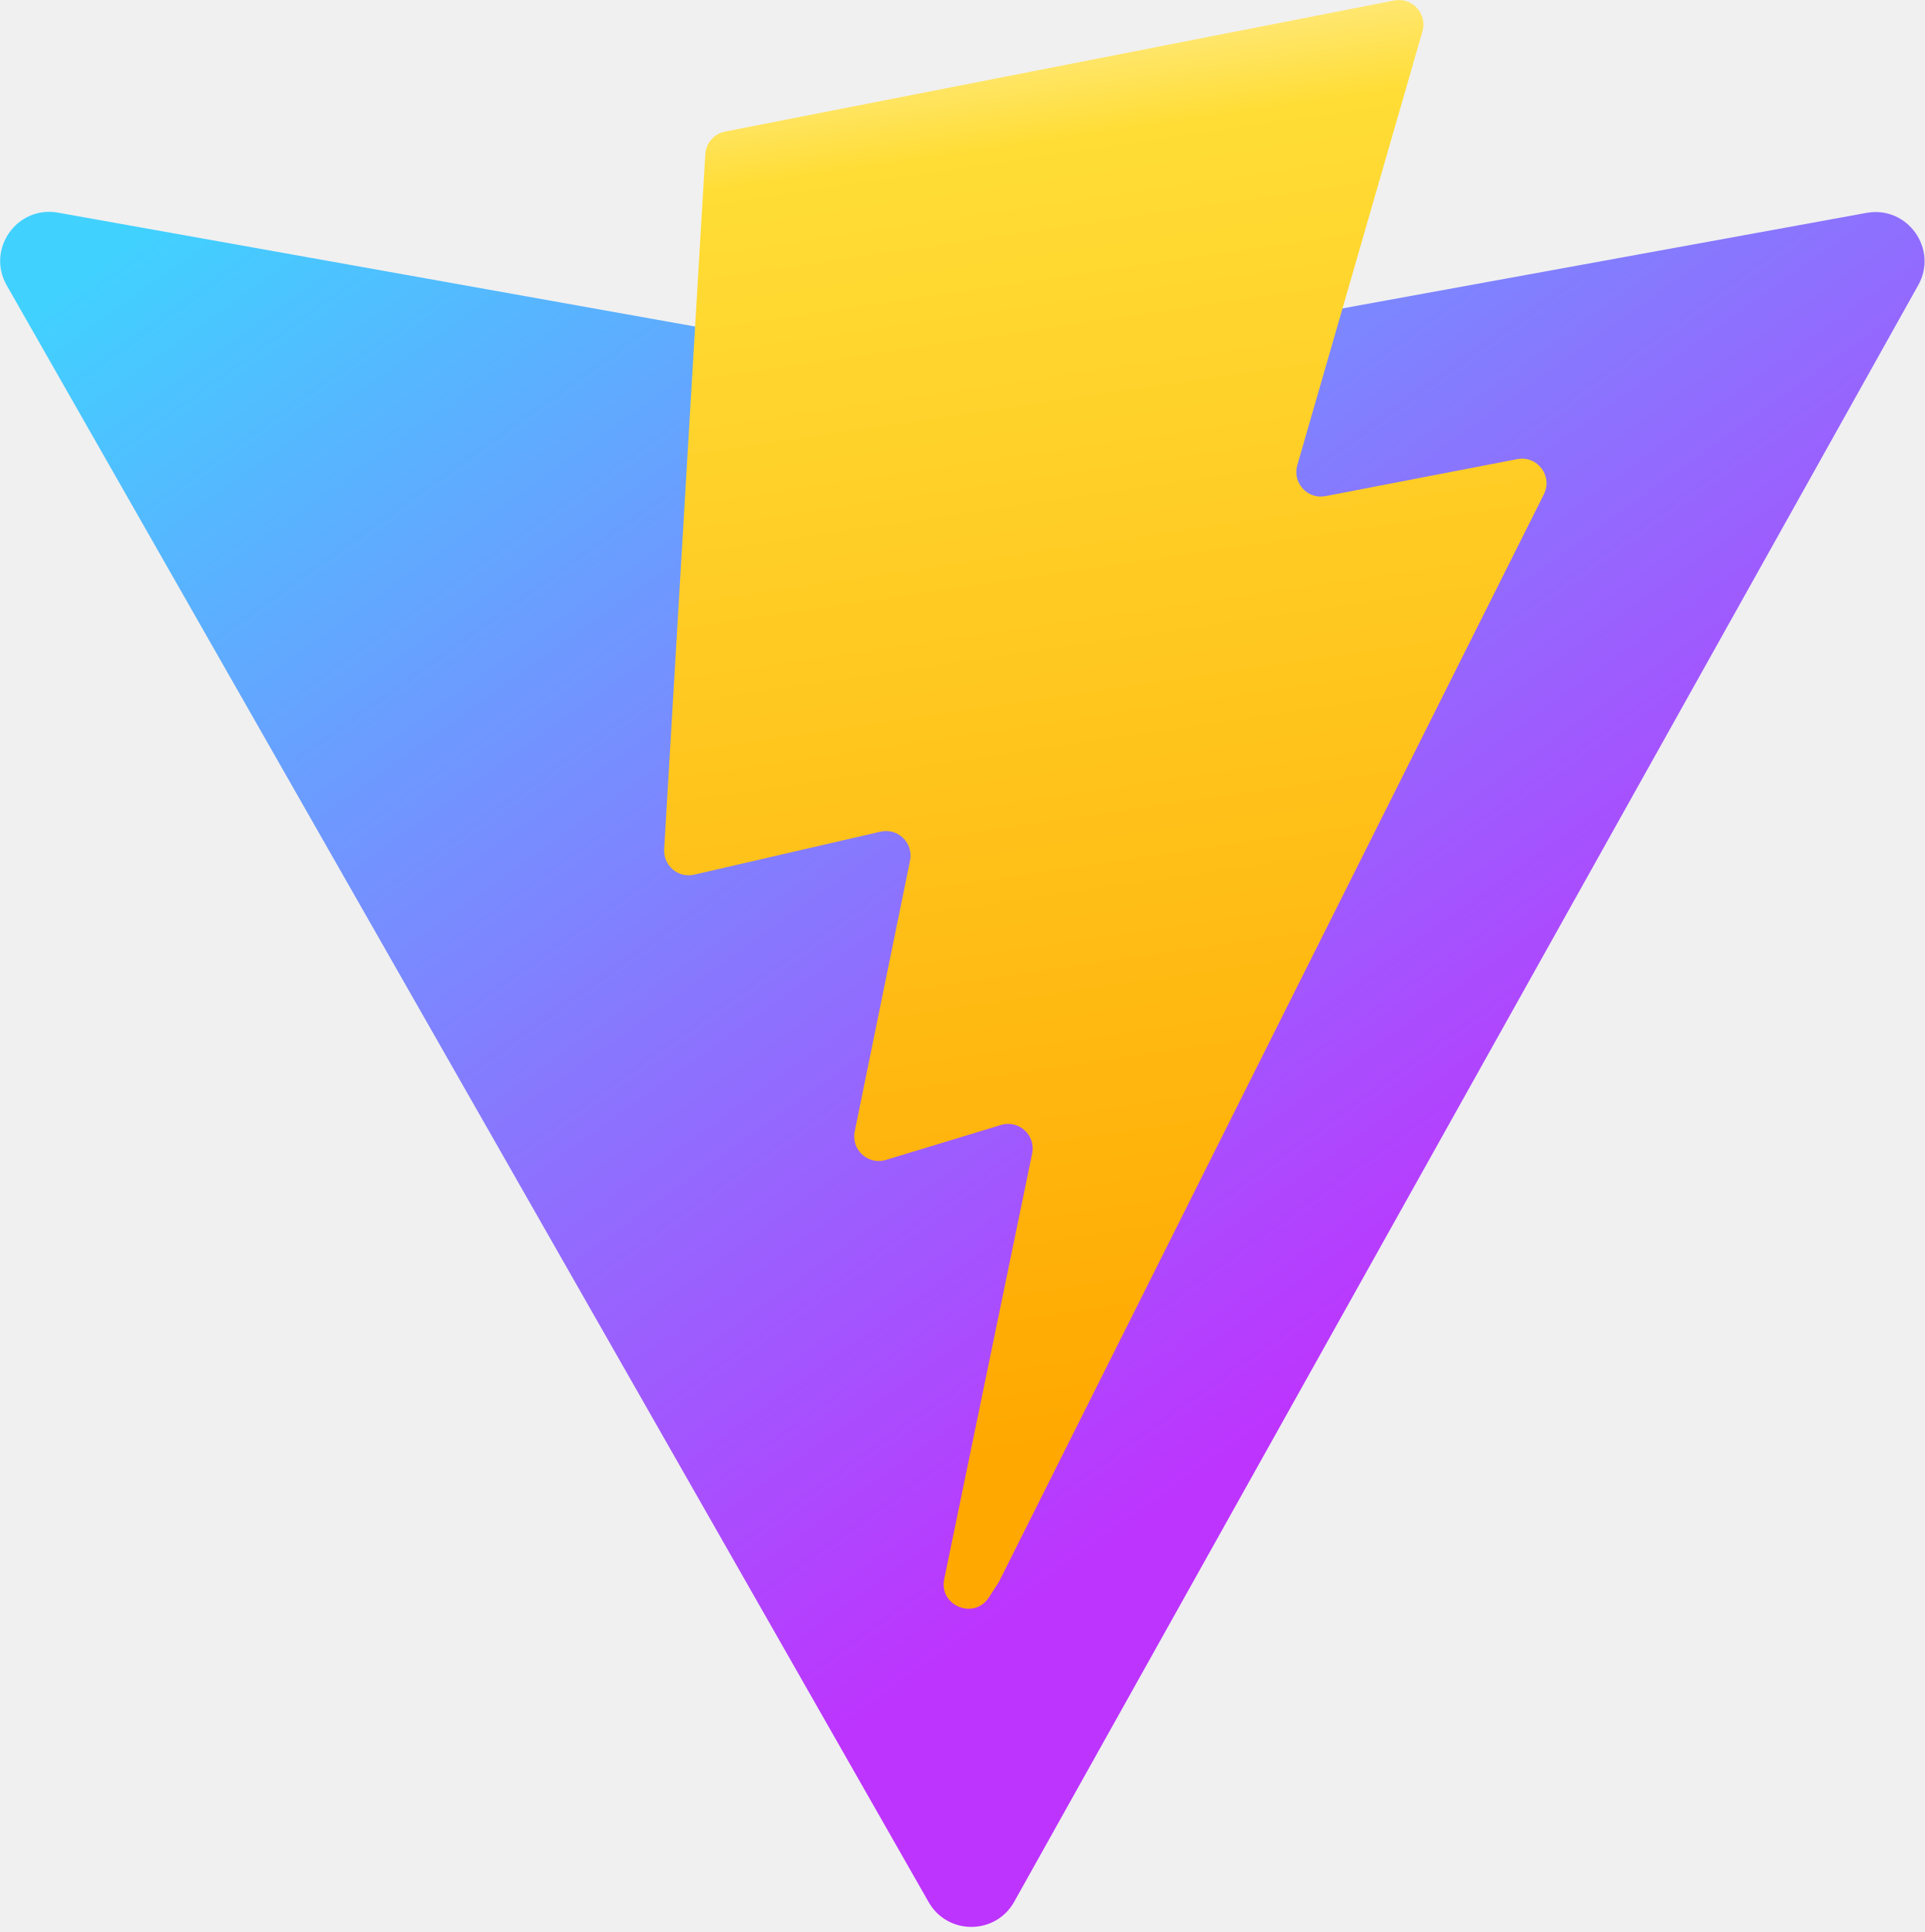
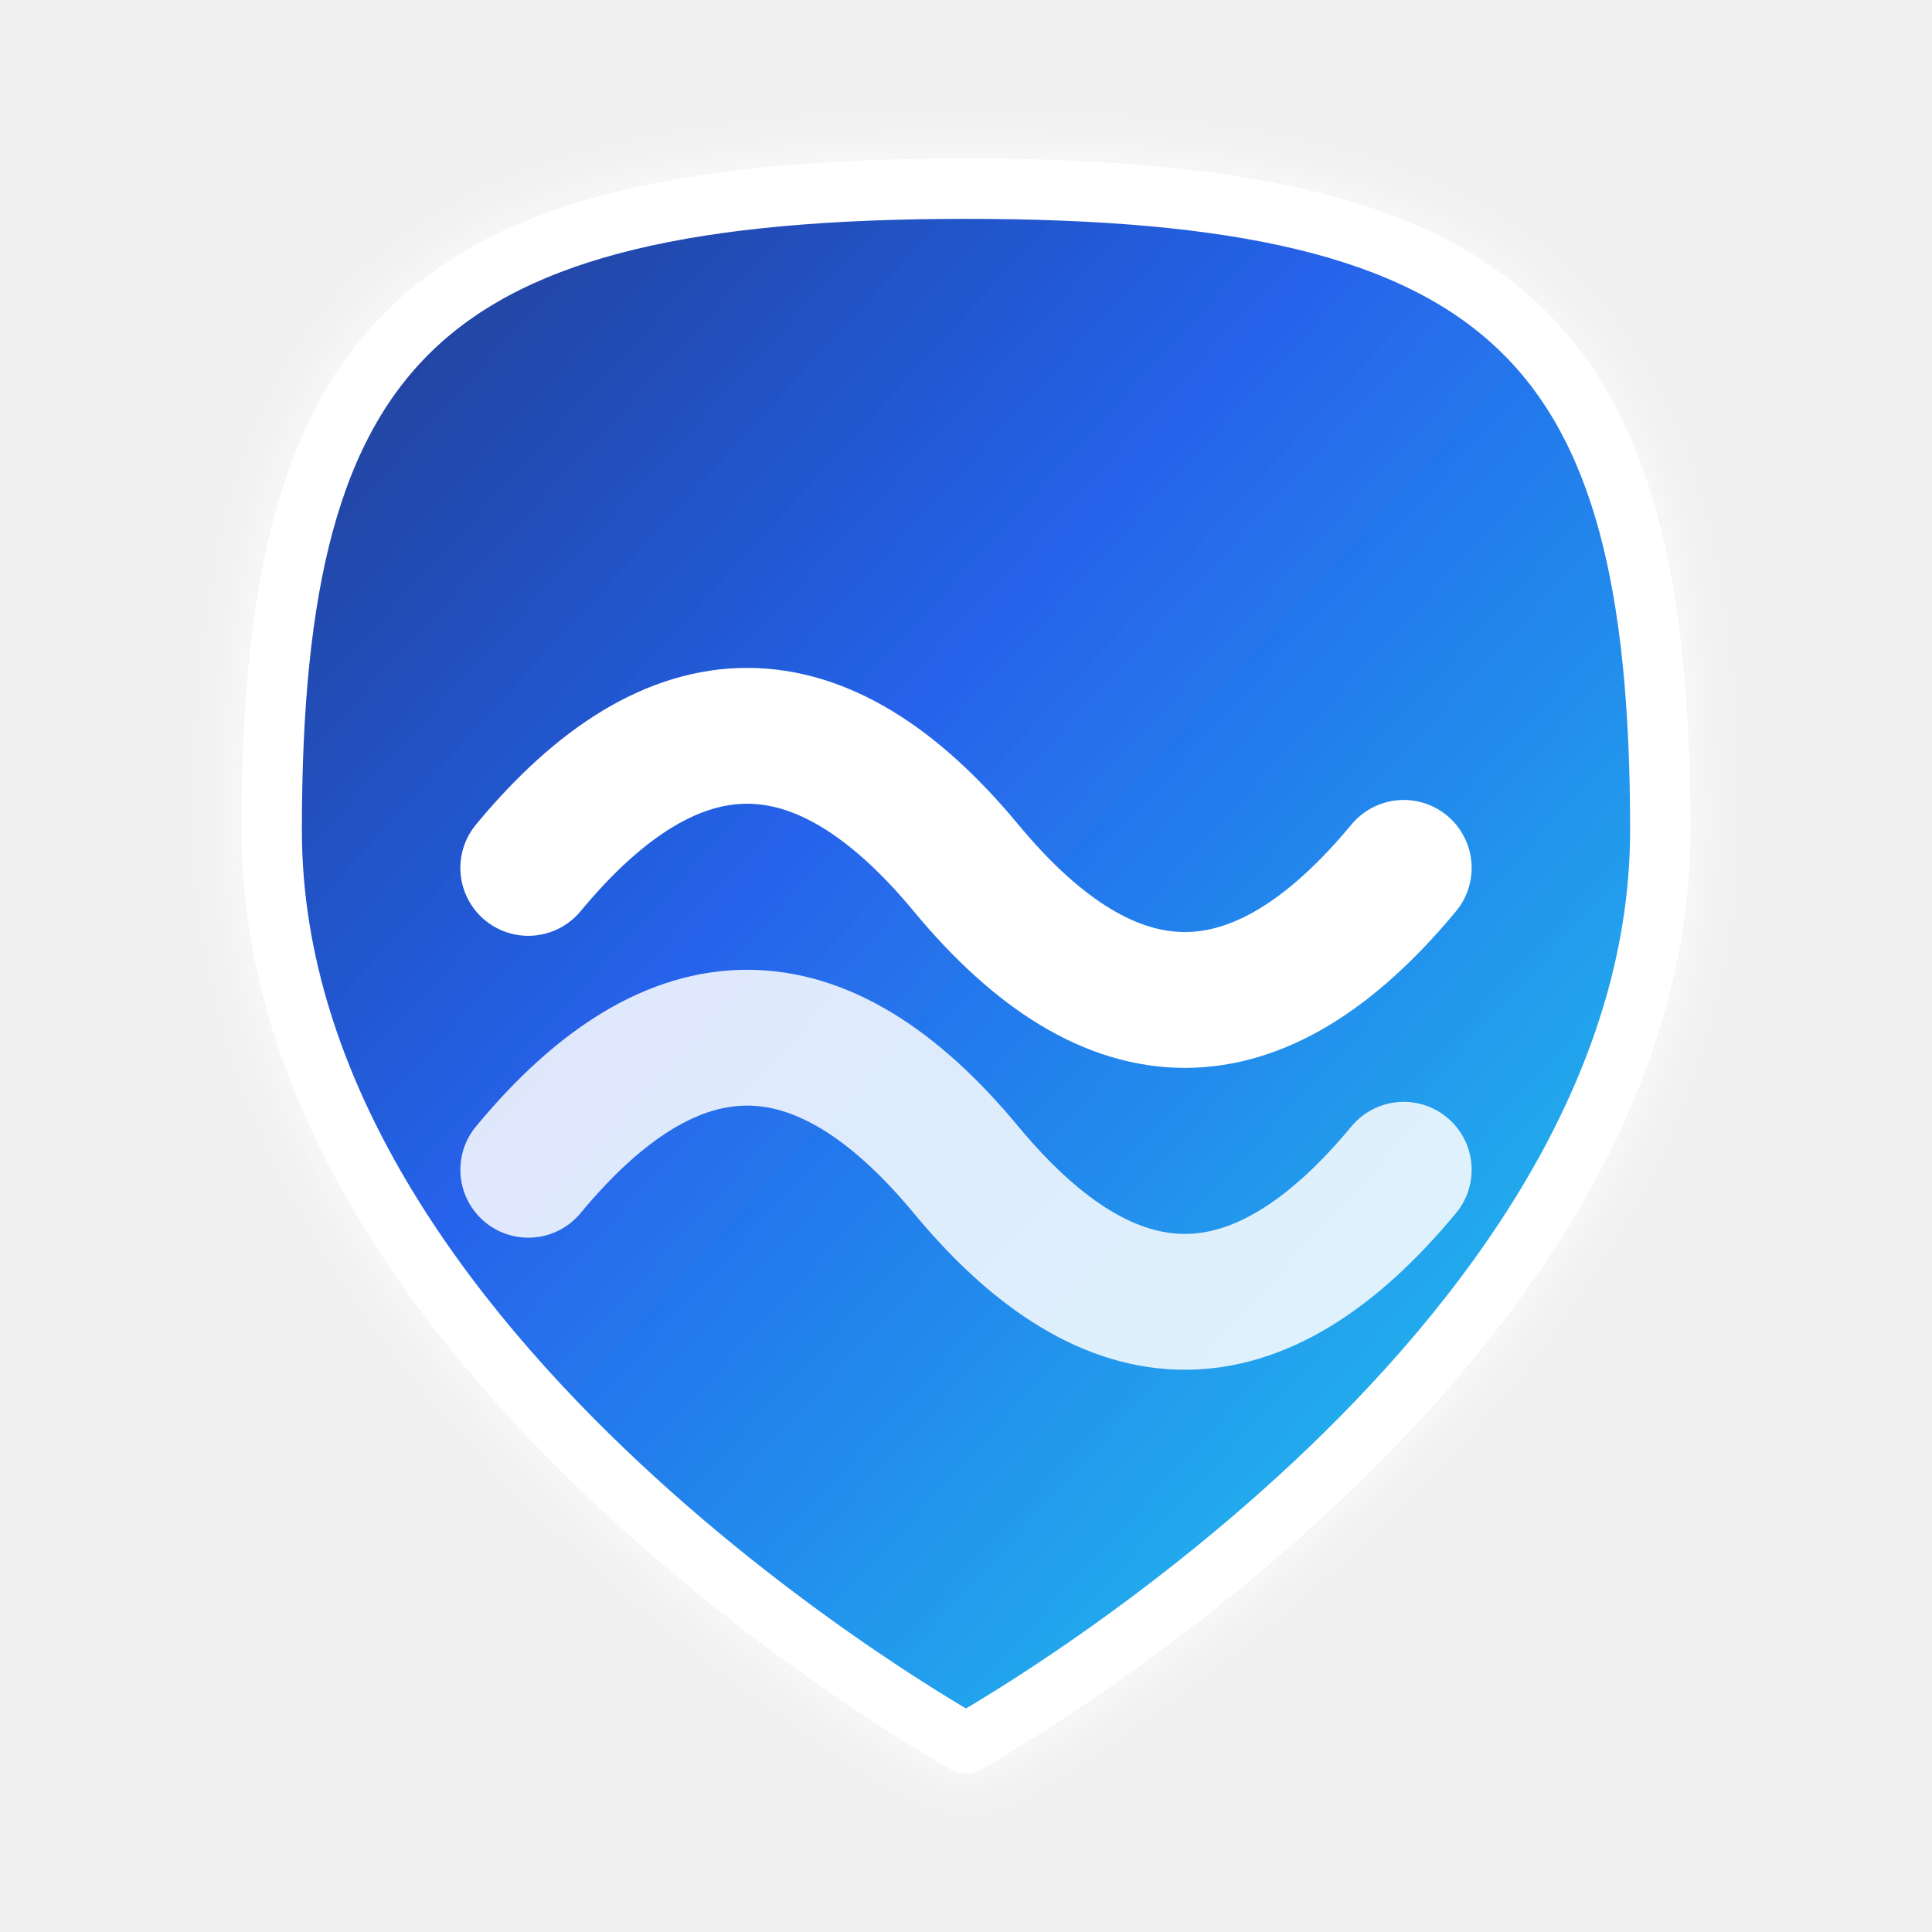
- <svg xmlns="http://www.w3.org/2000/svg" aria-hidden="true" role="img" class="iconify iconify--logos" width="31.88" height="32" preserveAspectRatio="xMidYMid meet" viewBox="0 0 256 257">
+ <svg xmlns="http://www.w3.org/2000/svg" viewBox="0 0 512 512" width="100%" height="100%">
  <defs>
-     <linearGradient id="IconifyId1813088fe1fbc01fb466" x1="-.828%" x2="57.636%" y1="7.652%" y2="78.411%">
-       <stop offset="0%" stop-color="#41D1FF" />
-       <stop offset="100%" stop-color="#BD34FE" />
+     <linearGradient id="shieldBg" x1="0%" y1="0%" x2="100%" y2="100%">
+       <stop offset="0%" stop-color="#1e3a8a" />
+       <stop offset="40%" stop-color="#2563eb" />
+       <stop offset="100%" stop-color="#22d3ee" />
    </linearGradient>
-     <linearGradient id="IconifyId1813088fe1fbc01fb467" x1="43.376%" x2="50.316%" y1="2.242%" y2="89.03%">
-       <stop offset="0%" stop-color="#FFEA83" />
-       <stop offset="8.333%" stop-color="#FFDD35" />
-       <stop offset="100%" stop-color="#FFA800" />
-     </linearGradient>
+     <filter id="shieldGlow">
+       <feGaussianBlur stdDeviation="8" result="coloredBlur" />
+       <feMerge>
+         <feMergeNode in="coloredBlur" />
+         <feMergeNode in="SourceGraphic" />
+       </feMerge>
+     </filter>
  </defs>
-   <path fill="url(#IconifyId1813088fe1fbc01fb466)" d="M255.153 37.938L134.897 252.976c-2.483 4.44-8.862 4.466-11.382.048L.875 37.958c-2.746-4.814 1.371-10.646 6.827-9.67l120.385 21.517a6.537 6.537 0 0 0 2.322-.004l117.867-21.483c5.438-.991 9.574 4.796 6.877 9.62Z" />
-   <path fill="url(#IconifyId1813088fe1fbc01fb467)" d="M185.432.063L96.44 17.501a3.268 3.268 0 0 0-2.634 3.014l-5.474 92.456a3.268 3.268 0 0 0 3.997 3.378l24.777-5.718c2.318-.535 4.413 1.507 3.936 3.838l-7.361 36.047c-.495 2.426 1.782 4.5 4.151 3.78l15.304-4.649c2.372-.72 4.652 1.36 4.15 3.788l-11.698 56.621c-.732 3.542 3.979 5.473 5.943 2.437l1.313-2.028l72.516-144.72c1.215-2.423-.88-5.186-3.54-4.672l-25.505 4.922c-2.396.462-4.435-1.77-3.759-4.114l16.646-57.705c.677-2.35-1.37-4.583-3.769-4.113Z" />
+   <rect x="0" y="0" width="512" height="512" fill="transparent" />
+   <path d="M256 50 C400 50 440 90 440 220 C440 360 256 462 256 462 C256 462 72 360 72 220 C72 90 112 50 256 50 Z" fill="url(#shieldBg)" stroke="#ffffff" stroke-width="16" stroke-linejoin="round" filter="url(#shieldGlow)" />
+   <path d="M140 230 Q198 160 256 230 T372 230" fill="none" stroke="#ffffff" stroke-width="36" stroke-linecap="round" stroke-linejoin="round" />
+   <path d="M140 310 Q198 240 256 310 T372 310" fill="none" stroke="#ffffff" stroke-width="36" stroke-linecap="round" stroke-linejoin="round" stroke-opacity="0.85" />
</svg>
